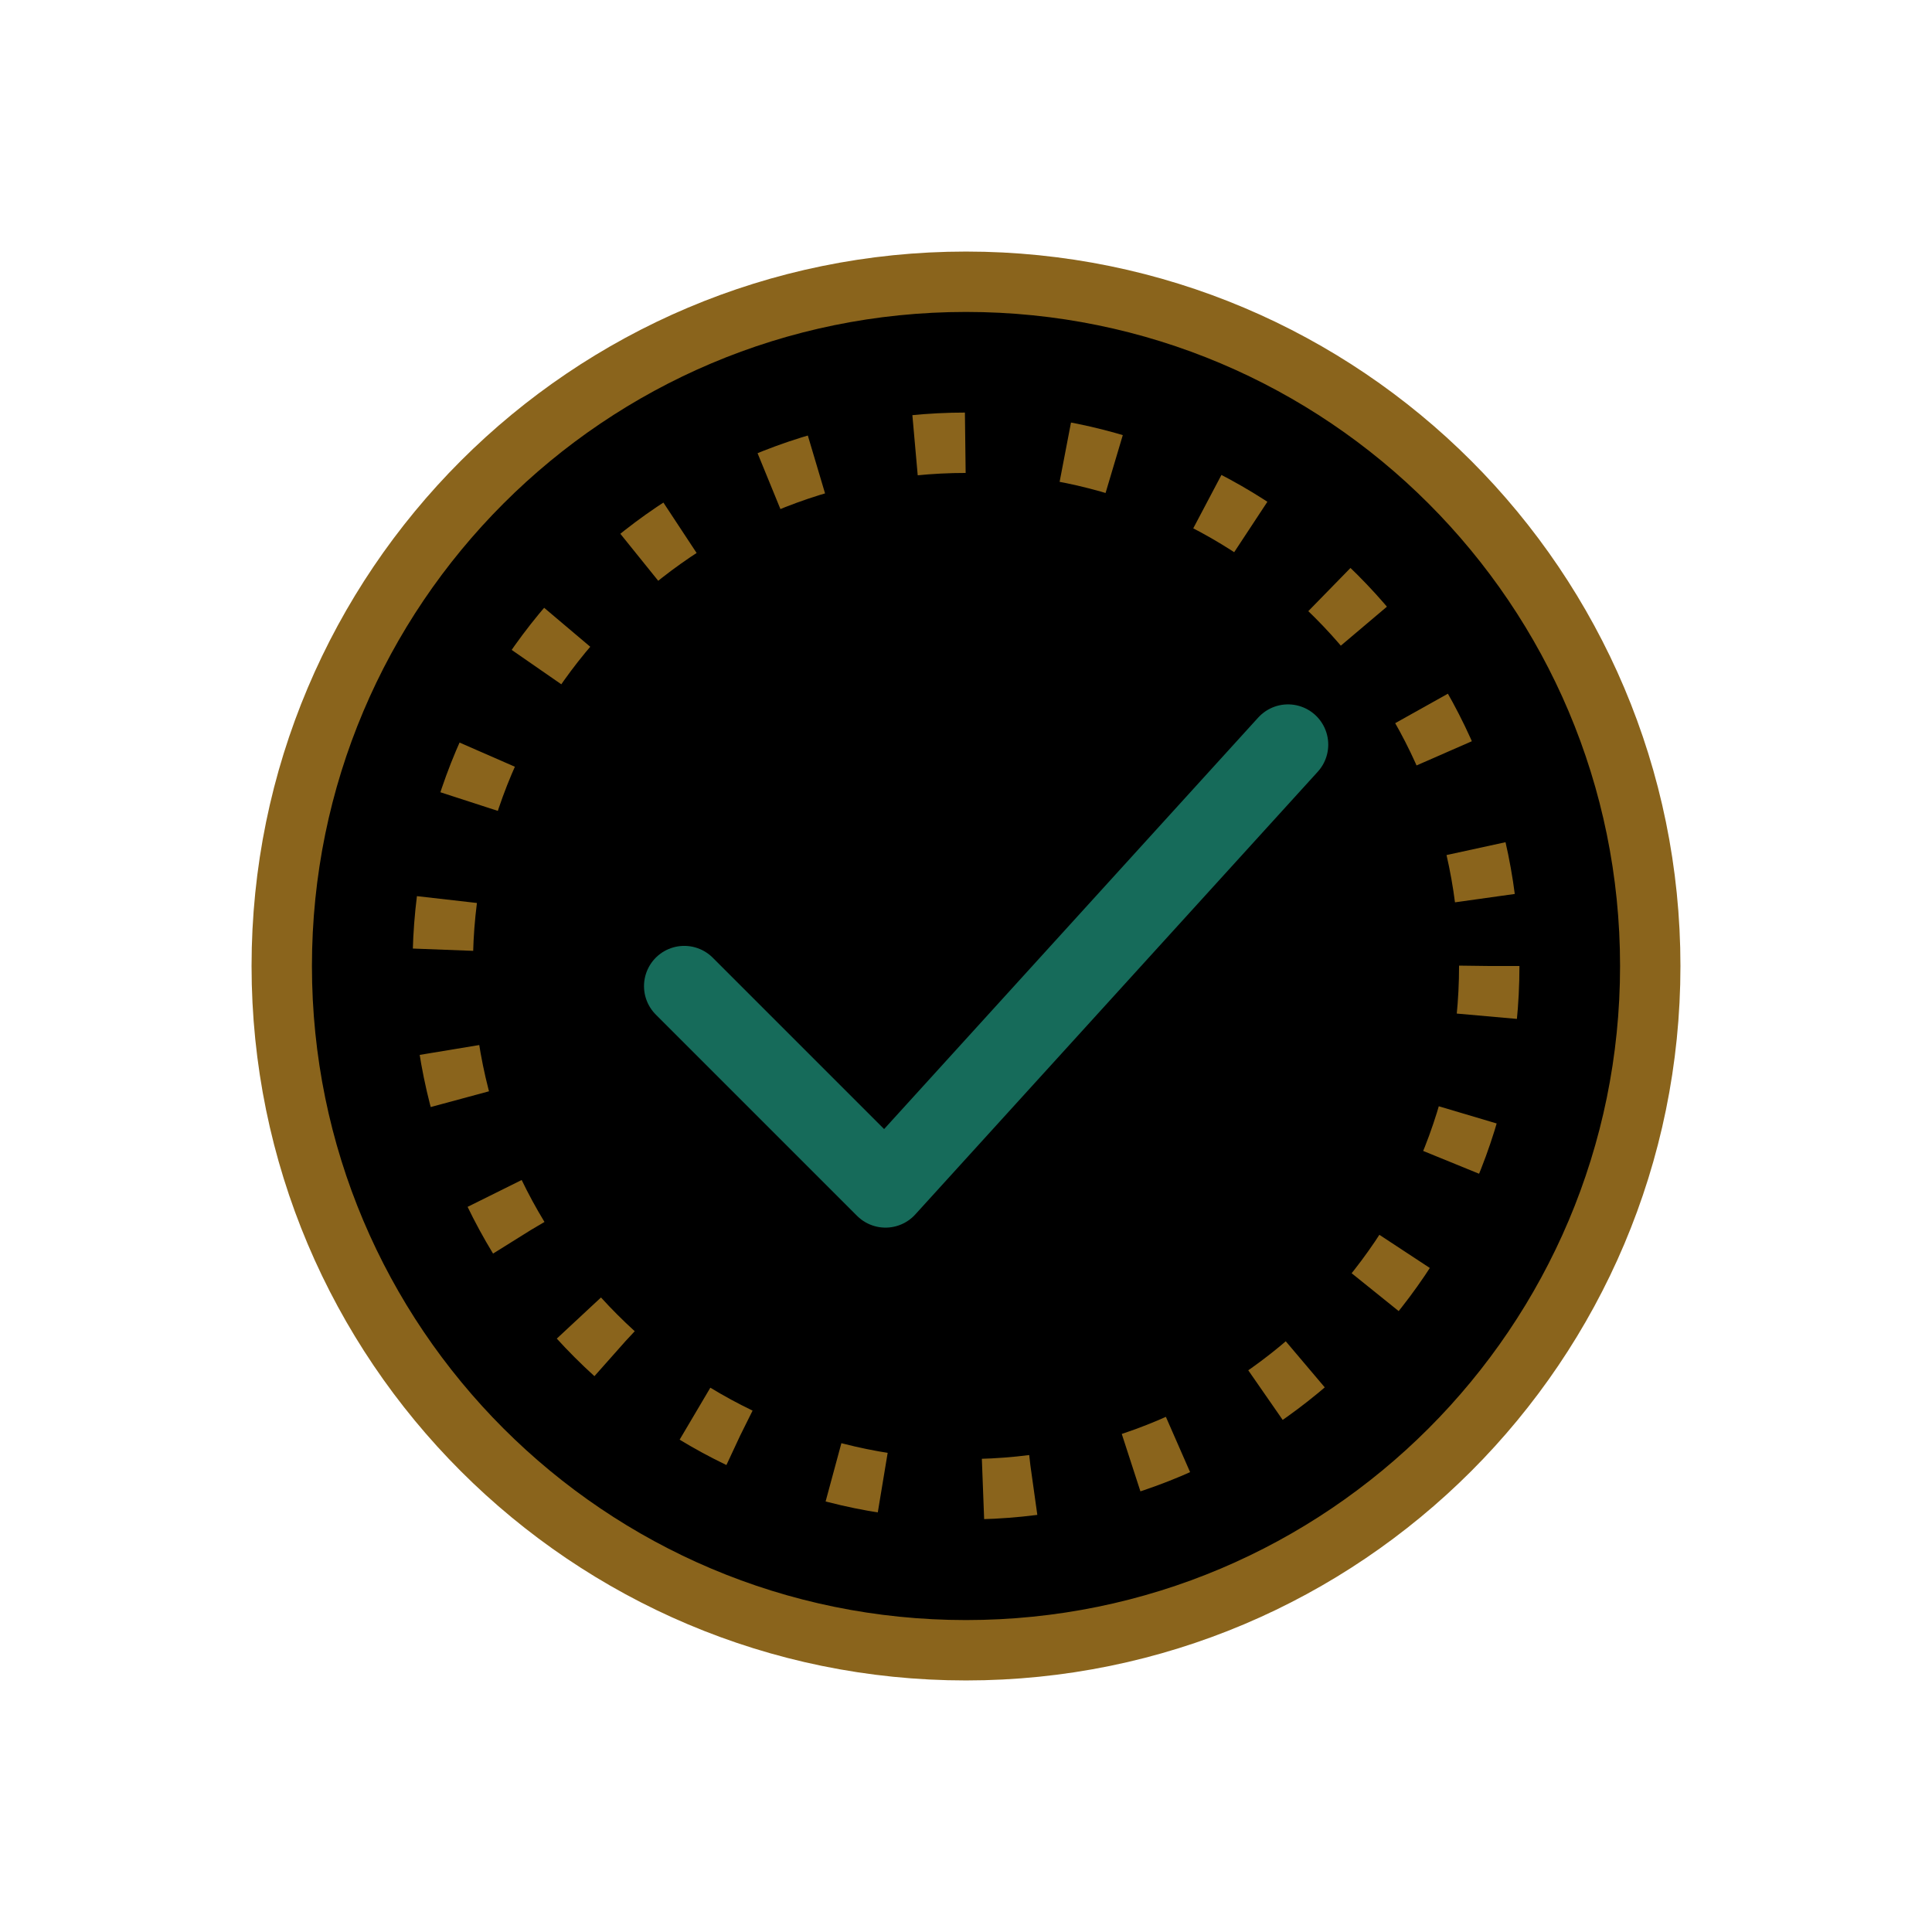
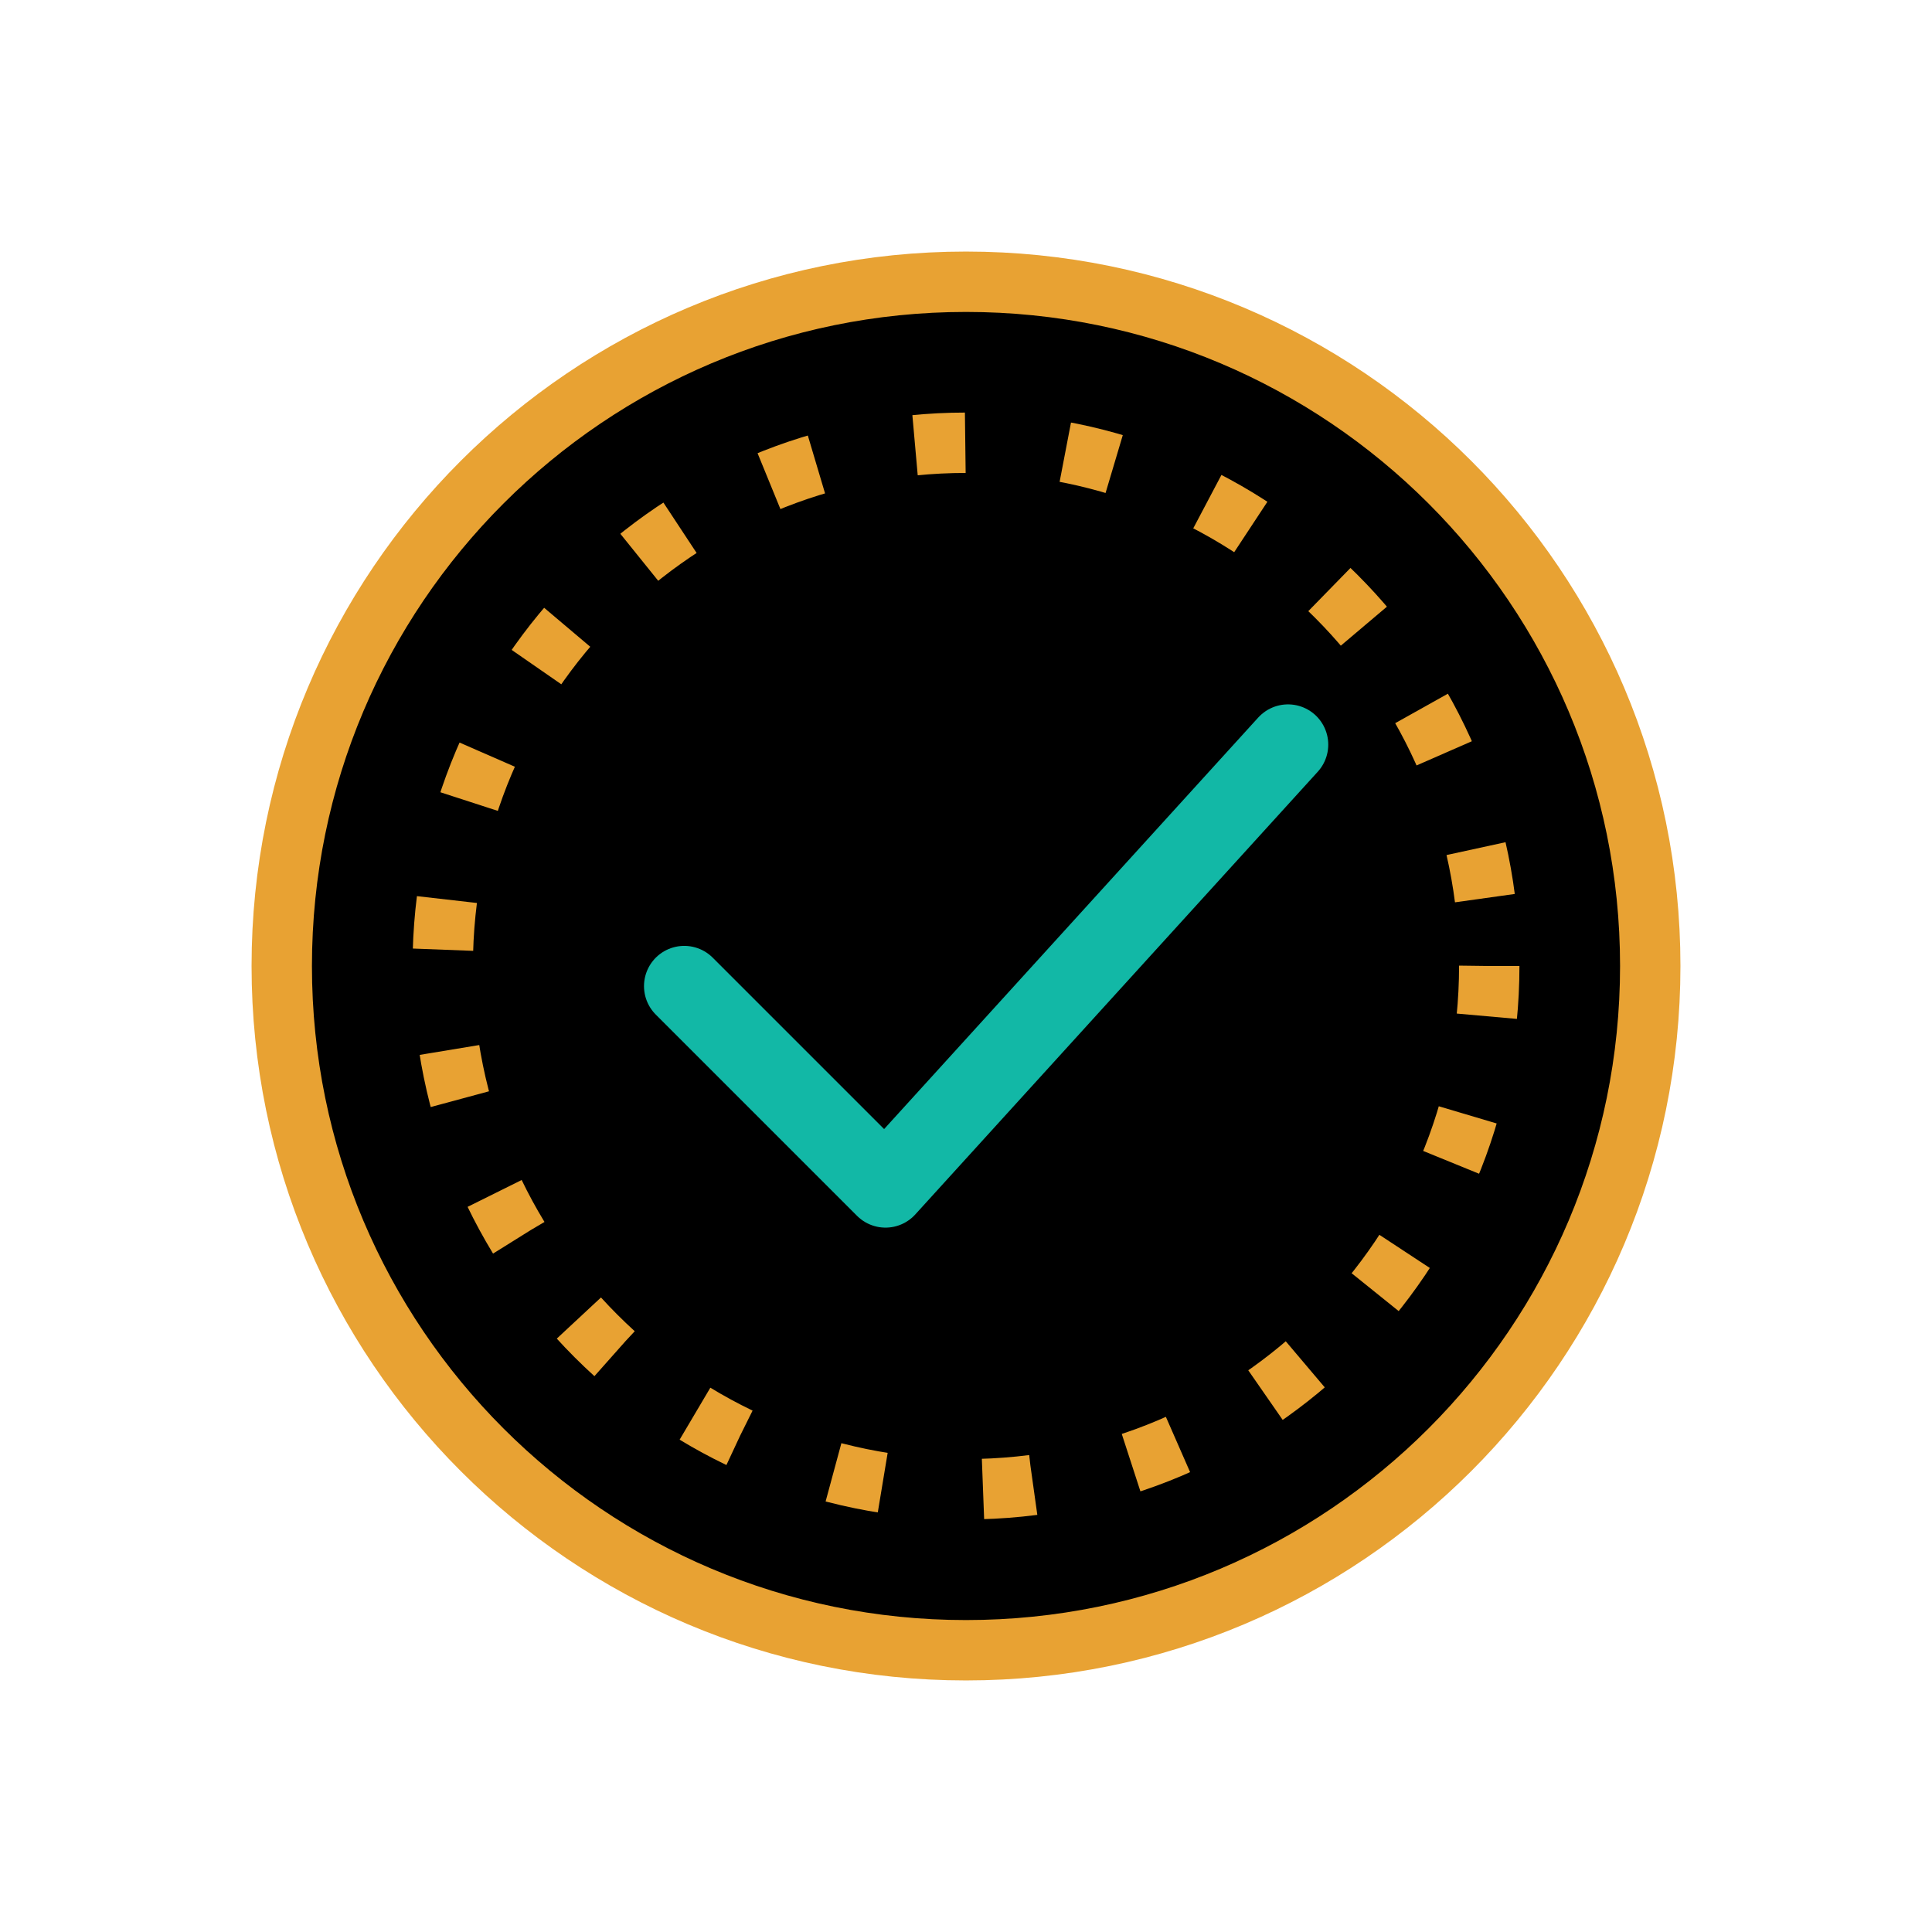
<svg xmlns="http://www.w3.org/2000/svg" viewBox="0 0 96 96" width="96" height="96" role="img" aria-label="A wax-seal stamp, GhostMark's icon for independent verification">
  <style>
-     .gm-brass { stroke: #8a641c; }
-     .gm-ghost { stroke: #166b5a; }
+     .gm-brass { stroke: #e8a233; }
+     .gm-ghost { stroke: #12b8a6; }

    @media (prefers-color-scheme: dark) {
-       .gm-brass { fill: none; stroke: #dcac52; }
-       .gm-ghost { stroke: #8fe8cc; }
+       .gm-brass { fill: none; stroke: #f2b84d; }
+       .gm-ghost { stroke: #4fe0cc; }
    }
  </style>
  <g class="gm-brass" stroke-width="3">
    <circle cx="48" cy="48" r="34" />
    <circle cx="48" cy="48" r="26" stroke-dasharray="2.5 5" />
  </g>
  <g class="gm-ghost" fill="none" stroke-width="4" stroke-linecap="round" stroke-linejoin="round">
    <path d="M34 49 L44 59 L64 37" />
  </g>
</svg>
